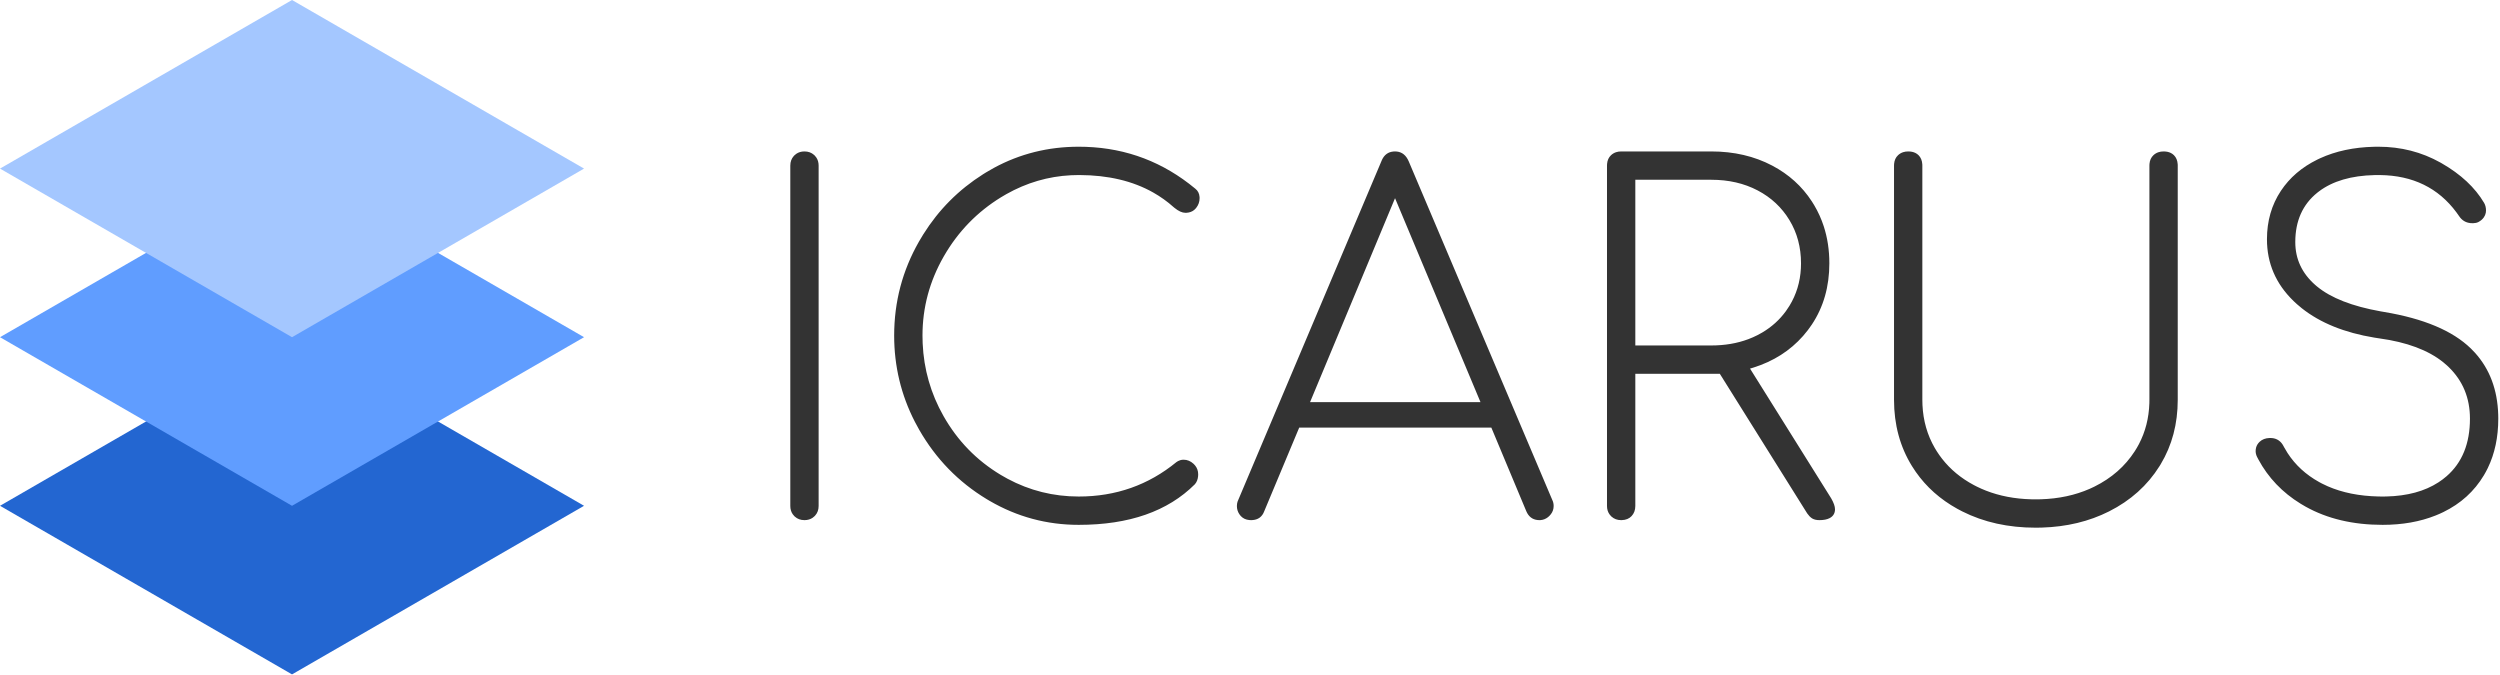
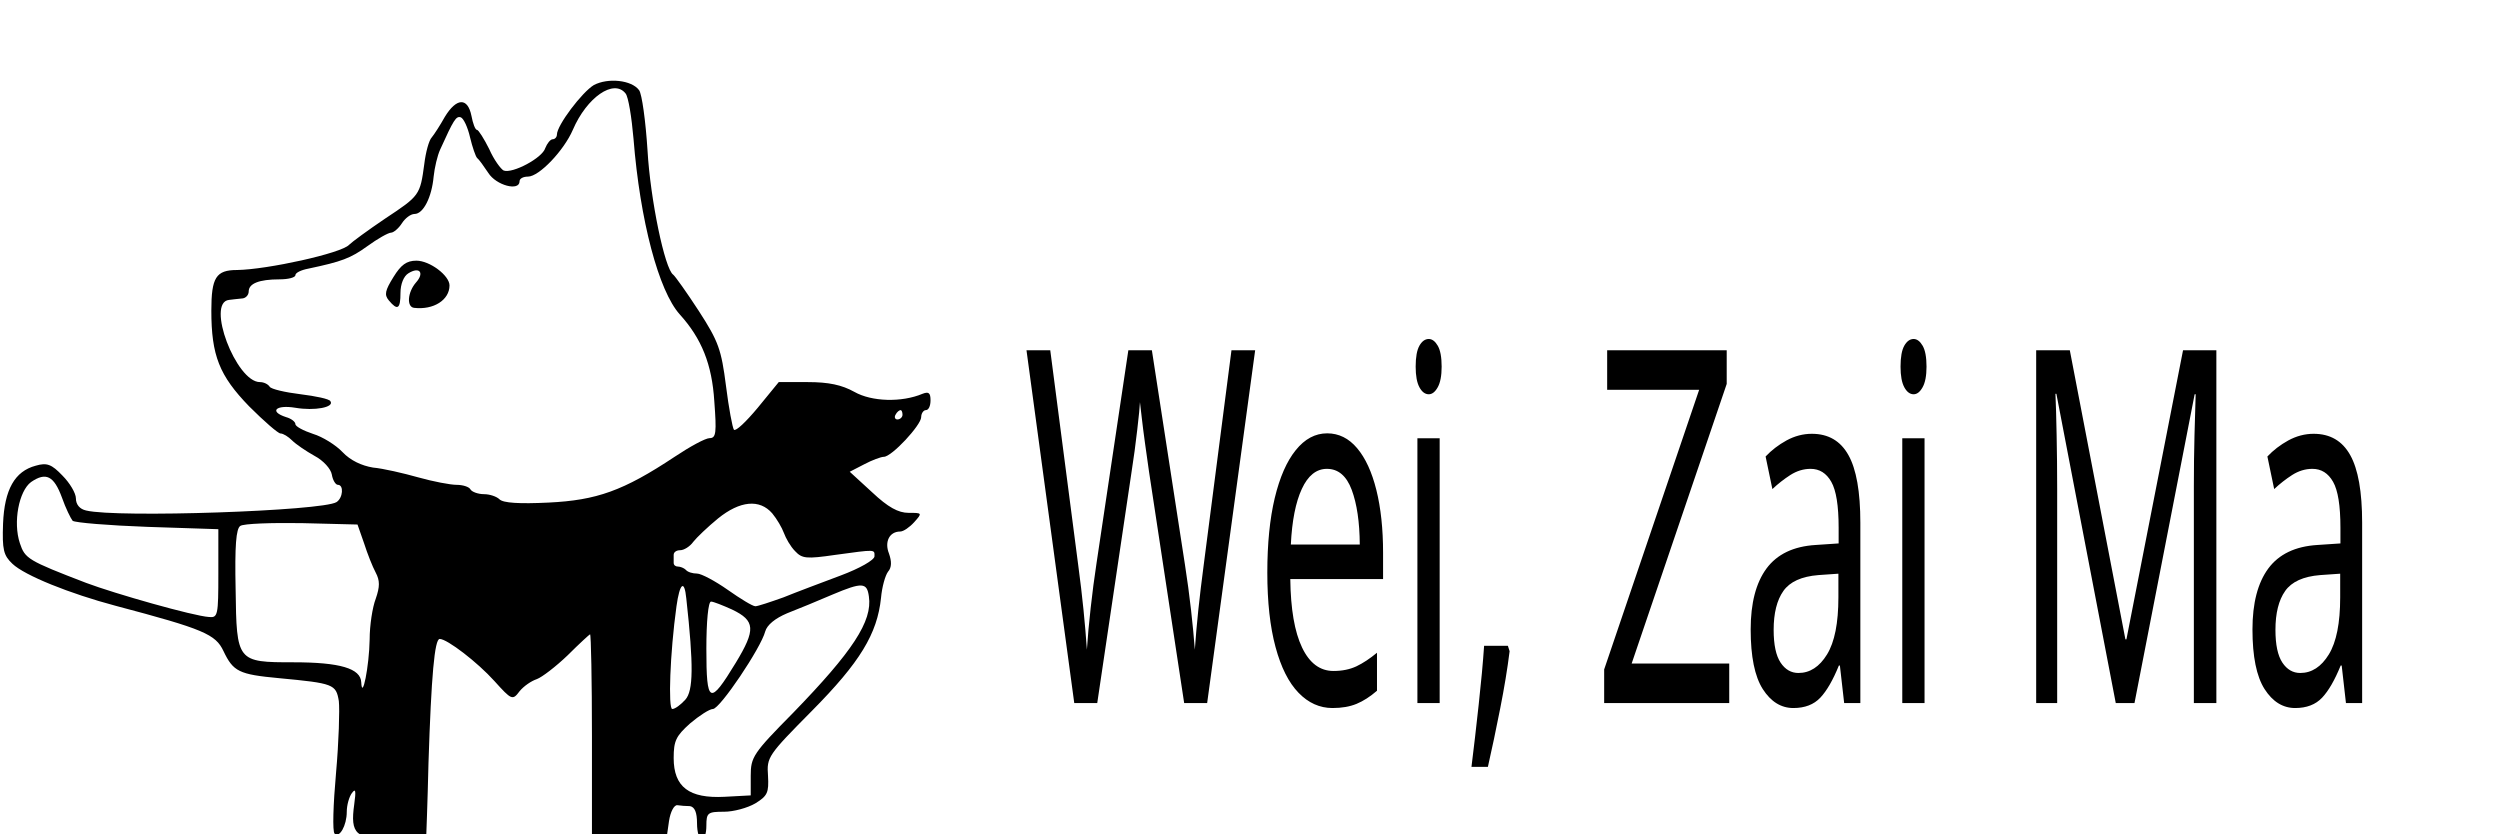
- <svg xmlns="http://www.w3.org/2000/svg" version="1.1" width="949" height="256" viewbox="0 0 949 256">
-   <path fill="#2366d1" d="M110.851 128L221.703 192L110.851 256L0 192Z" />
-   <path fill="#609dff" d="M110.851 64L221.703 128L110.851 192L0 128Z" />
-   <path fill="#a4c7ff" d="M110.851 0L221.703 64L110.851 128L0 64Z" />
-   <g transform="translate(300, 55.695), scale(0.7)" fill="#333">
-     <path d="M 613.888 10.24 L 613.888 137.216 A 60.705 60.705 0 0 0 613.954 140.055 Q 614.553 152.847 620.602 163.316 A 50.135 50.135 0 0 0 621.696 165.12 A 51.598 51.598 0 0 0 624.562 169.185 Q 631.357 177.897 641.762 183.449 A 63.11 63.11 0 0 0 643.456 184.32 A 61.649 61.649 0 0 0 648.369 186.492 Q 659.467 190.833 672.846 191.198 A 90.809 90.809 0 0 0 675.328 191.232 A 90.563 90.563 0 0 0 678.104 191.19 Q 692.78 190.74 704.7 185.489 A 61.259 61.259 0 0 0 707.2 184.32 Q 721.152 177.408 729.088 165.12 A 49.502 49.502 0 0 0 731.322 161.299 Q 736.63 151.203 736.997 139.036 A 60.335 60.335 0 0 0 737.024 137.216 L 737.024 10.24 A 10.857 10.857 0 0 1 737.062 9.315 Q 737.313 6.384 739.2 4.608 A 7.256 7.256 0 0 1 741.925 2.981 Q 743.196 2.56 744.704 2.56 Q 746.956 2.56 748.602 3.369 A 6.472 6.472 0 0 1 750.336 4.608 Q 752.167 6.439 752.361 9.499 A 11.729 11.729 0 0 1 752.384 10.24 L 752.384 137.216 Q 752.384 156.807 743.135 172.194 A 64.077 64.077 0 0 1 742.528 173.184 Q 732.672 188.928 715.136 197.76 Q 698.912 205.931 678.635 206.543 A 109.71 109.71 0 0 1 675.328 206.592 Q 653.056 206.592 635.52 197.76 A 77.835 77.835 0 0 1 632.828 196.338 Q 618.963 188.661 610.337 176.346 A 65.778 65.778 0 0 1 608.256 173.184 Q 598.528 157.44 598.528 137.216 L 598.528 10.24 A 10.857 10.857 0 0 1 598.566 9.315 Q 598.817 6.384 600.704 4.608 A 7.256 7.256 0 0 1 603.429 2.981 Q 604.7 2.56 606.208 2.56 Q 608.46 2.56 610.106 3.369 A 6.472 6.472 0 0 1 611.84 4.608 Q 613.671 6.439 613.865 9.499 A 11.729 11.729 0 0 1 613.888 10.24 Z M 895.488 8.96 A 69.507 69.507 0 0 0 894.88 8.615 Q 879.509 0 861.184 0 A 100.005 100.005 0 0 0 858.79 0.028 Q 842.342 0.422 829.568 6.272 A 61.75 61.75 0 0 0 828.078 6.979 Q 815.456 13.172 808.32 23.936 Q 800.768 35.328 800.768 50.176 Q 800.768 69.697 815.175 83.659 A 59.222 59.222 0 0 0 817.024 85.376 A 60.63 60.63 0 0 0 819.68 87.606 Q 834.727 99.526 859.059 103.529 A 133.91 133.91 0 0 0 861.696 103.936 Q 884.116 107.004 896.419 116.925 A 41.61 41.61 0 0 1 898.432 118.656 A 43.592 43.592 0 0 1 899.28 119.455 Q 910.848 130.653 910.848 147.456 Q 910.848 167.68 898.176 178.688 A 39.281 39.281 0 0 1 893.72 182.034 Q 882.522 189.266 865.531 189.672 A 85.481 85.481 0 0 1 863.488 189.696 A 102.18 102.18 0 0 1 861.3 189.673 Q 845.567 189.336 833.654 184.112 A 55.097 55.097 0 0 1 830.592 182.656 A 56.619 56.619 0 0 1 829.066 181.842 Q 818.274 175.871 811.94 166.114 A 47.528 47.528 0 0 1 809.984 162.816 A 12.115 12.115 0 0 0 809.808 162.46 Q 807.734 158.428 803.571 158.002 A 9.942 9.942 0 0 0 802.56 157.952 A 12.194 12.194 0 0 0 802.217 157.957 Q 798.871 158.051 796.8 160 A 7.449 7.449 0 0 0 796.119 160.731 Q 794.934 162.191 794.688 164.094 A 8.003 8.003 0 0 0 794.624 165.12 A 6.218 6.218 0 0 0 794.708 166.137 Q 794.803 166.708 795.004 167.28 A 7.895 7.895 0 0 0 795.392 168.192 A 65.044 65.044 0 0 0 796.099 169.546 Q 804.091 184.419 819.055 193.615 A 74.4 74.4 0 0 0 821.76 195.2 Q 839.424 205.056 863.488 205.056 Q 879.548 205.056 892.299 199.951 A 62.036 62.036 0 0 0 896.384 198.144 Q 910.592 191.232 918.4 178.176 A 51.186 51.186 0 0 0 920.533 174.225 Q 926.208 162.515 926.208 147.456 A 72.811 72.811 0 0 0 926.178 145.354 Q 925.592 125.061 913.589 111.755 A 49.8 49.8 0 0 0 911.36 109.44 Q 896.512 94.976 864.256 89.6 A 157.882 157.882 0 0 1 862.446 89.288 Q 839.242 85.142 827.904 75.776 A 41.218 41.218 0 0 1 826.977 74.987 Q 816.128 65.472 816.128 51.712 A 49.293 49.293 0 0 1 816.128 51.578 Q 816.175 34.522 828.032 24.96 A 35.234 35.234 0 0 1 828.891 24.289 Q 840.118 15.794 859.213 15.381 A 91.194 91.194 0 0 1 861.184 15.36 A 73.044 73.044 0 0 1 862.037 15.365 Q 888.747 15.677 903.514 35.593 A 59.37 59.37 0 0 1 904.96 37.632 Q 907.22 41.022 911.076 41.419 A 10.261 10.261 0 0 0 912.128 41.472 A 14.543 14.543 0 0 0 912.743 41.459 Q 914.336 41.392 915.2 40.96 A 10.655 10.655 0 0 0 915.336 40.891 Q 916.348 40.366 917.135 39.681 A 7.607 7.607 0 0 0 918.4 38.272 Q 919.197 37.122 919.442 35.787 A 6.761 6.761 0 0 0 919.552 34.56 Q 919.552 32.256 918.528 30.464 Q 911.104 17.92 895.488 8.96 Z M 160.311 0.068 A 110.648 110.648 0 0 0 156.416 0 Q 131.565 0 110.402 11.483 A 99.343 99.343 0 0 0 106.112 13.952 A 109.009 109.009 0 0 0 104.543 14.926 Q 84.677 27.489 72.14 47.479 A 111.393 111.393 0 0 0 69.76 51.456 Q 56.32 75.008 56.32 102.4 Q 56.32 127.331 67.56 149.187 A 107.592 107.592 0 0 0 69.888 153.472 Q 83.456 177.152 106.496 191.104 A 103.444 103.444 0 0 0 108.082 192.045 Q 130.459 205.056 156.416 205.056 Q 197.376 205.056 219.392 183.04 Q 220.918 181.296 221.145 178.624 A 11.364 11.364 0 0 0 221.184 177.664 Q 221.184 174.906 219.514 172.852 A 8.614 8.614 0 0 0 218.752 172.032 A 10.501 10.501 0 0 0 218.638 171.925 Q 216.248 169.728 213.248 169.728 A 6.244 6.244 0 0 0 211.549 169.961 Q 210.906 170.141 210.291 170.463 A 7.508 7.508 0 0 0 209.408 171.008 Q 186.624 189.696 156.416 189.696 Q 135.765 189.696 117.743 180.022 A 87.237 87.237 0 0 1 114.048 177.92 Q 94.464 166.144 83.072 146.048 Q 72.704 127.758 71.772 106.604 A 95.549 95.549 0 0 1 71.68 102.4 Q 71.68 79.616 83.2 59.52 A 97.348 97.348 0 0 1 83.35 59.26 Q 94.847 39.346 114.304 27.392 A 88.056 88.056 0 0 1 117.155 25.713 Q 133.663 16.406 152.218 15.466 A 82.911 82.911 0 0 1 156.416 15.36 A 117.212 117.212 0 0 1 156.817 15.361 Q 180.184 15.441 196.829 24.848 A 63.01 63.01 0 0 1 207.872 32.768 A 23.034 23.034 0 0 0 208.339 33.158 Q 211.641 35.84 214.272 35.84 A 9.974 9.974 0 0 0 214.911 35.82 Q 217.343 35.664 219.009 34.296 A 6.873 6.873 0 0 0 219.904 33.408 A 9.994 9.994 0 0 0 220.133 33.126 Q 221.952 30.799 221.952 27.904 A 8.988 8.988 0 0 0 221.929 27.259 Q 221.724 24.398 219.648 22.784 A 110.881 110.881 0 0 0 219.543 22.697 Q 193.686 1.244 160.311 0.068 Z M 551.168 198.4 L 504.064 123.136 L 499.456 123.136 L 458.24 123.136 L 458.24 194.816 Q 458.24 198.144 456.192 200.32 Q 454.232 202.403 450.865 202.492 A 11.487 11.487 0 0 1 450.56 202.496 Q 447.452 202.496 445.349 200.598 A 7.871 7.871 0 0 1 445.056 200.32 A 7.525 7.525 0 0 1 444.182 199.275 Q 442.889 197.403 442.88 194.85 A 10.179 10.179 0 0 1 442.88 194.816 L 442.88 10.24 A 10.857 10.857 0 0 1 442.918 9.315 Q 443.169 6.384 445.056 4.608 A 7.256 7.256 0 0 1 447.781 2.981 Q 449.052 2.56 450.56 2.56 L 499.456 2.56 Q 517.888 2.56 532.48 10.24 Q 545.954 17.332 553.971 29.662 A 58.968 58.968 0 0 1 555.264 31.744 A 56.737 56.737 0 0 1 560.414 43.13 Q 563.456 52.468 563.456 63.232 Q 563.456 82.2 553.946 96.465 A 56.692 56.692 0 0 1 551.808 99.456 A 58.849 58.849 0 0 1 549.212 102.618 Q 538.621 114.637 522.253 119.779 A 72.195 72.195 0 0 1 520.448 120.32 L 564.48 190.72 Q 566.528 194.304 566.528 196.608 A 6.599 6.599 0 0 1 566.478 197.436 Q 566.253 199.208 565.035 200.395 A 5.625 5.625 0 0 1 564.352 200.96 A 6.473 6.473 0 0 1 563.547 201.443 Q 561.472 202.496 558.08 202.496 Q 555.751 202.496 554.27 201.649 A 4.911 4.911 0 0 1 553.984 201.472 Q 552.654 200.585 551.515 198.93 A 14.447 14.447 0 0 1 551.168 198.4 Z M 399.104 197.632 L 380.16 152.32 L 275.968 152.32 L 257.024 197.632 Q 255.324 202.248 250.396 202.483 A 11.297 11.297 0 0 1 249.856 202.496 A 10.258 10.258 0 0 1 248.931 202.455 Q 246.143 202.203 244.4 200.383 A 6.997 6.997 0 0 1 244.224 200.192 A 8.678 8.678 0 0 1 243.477 199.224 Q 242.176 197.264 242.176 194.816 A 7.805 7.805 0 0 1 242.282 193.521 A 7.181 7.181 0 0 1 242.944 191.488 L 320.512 7.936 A 12.196 12.196 0 0 1 320.852 7.129 Q 322.805 2.936 327.14 2.591 A 10.038 10.038 0 0 1 327.936 2.56 A 9.004 9.004 0 0 1 328.947 2.615 Q 333.29 3.106 335.36 7.936 L 413.184 191.488 Q 413.952 193.024 413.952 194.816 A 7.64 7.64 0 0 1 413.846 196.101 Q 413.457 198.383 411.648 200.192 A 9.044 9.044 0 0 1 410.871 200.886 Q 409.083 202.303 406.879 202.473 A 7.908 7.908 0 0 1 406.272 202.496 A 9.93 9.93 0 0 1 405.339 202.453 Q 400.96 202.04 399.104 197.632 Z M 15.36 10.24 L 15.36 194.816 Q 15.36 197.924 13.462 200.027 A 7.871 7.871 0 0 1 13.184 200.32 A 7.525 7.525 0 0 1 12.139 201.194 Q 10.267 202.487 7.714 202.496 A 10.179 10.179 0 0 1 7.68 202.496 Q 4.572 202.496 2.469 200.598 A 7.871 7.871 0 0 1 2.176 200.32 A 7.525 7.525 0 0 1 1.302 199.275 Q 0.009 197.403 0 194.85 A 10.179 10.179 0 0 1 0 194.816 L 0 10.24 Q 0 7.132 1.898 5.029 A 7.871 7.871 0 0 1 2.176 4.736 A 7.525 7.525 0 0 1 3.221 3.862 Q 5.093 2.569 7.646 2.56 A 10.179 10.179 0 0 1 7.68 2.56 Q 10.788 2.56 12.891 4.458 A 7.871 7.871 0 0 1 13.184 4.736 A 7.525 7.525 0 0 1 14.058 5.781 Q 15.351 7.653 15.36 10.206 A 10.179 10.179 0 0 1 15.36 10.24 Z M 281.856 138.496 L 374.272 138.496 L 327.936 27.904 L 281.856 138.496 Z M 458.24 107.776 L 499.456 107.776 Q 510.418 107.776 519.519 104.362 A 48.175 48.175 0 0 0 524.544 102.144 A 47.471 47.471 0 0 0 527.059 100.761 Q 534.75 96.219 539.878 89.183 A 43.678 43.678 0 0 0 541.824 86.272 Q 547.436 77.109 548.027 65.896 A 50.673 50.673 0 0 0 548.096 63.232 Q 548.096 50.176 541.824 39.808 Q 535.552 29.44 524.544 23.68 Q 513.536 17.92 499.456 17.92 L 458.24 17.92 L 458.24 107.776 Z" vector-effect="non-scaling-stroke" />
+ <svg xmlns="http://www.w3.org/2000/svg" width="600" height="200">
+   <g id="Layer_1">
+     <g stroke="null">
+       <g stroke="null" fill="#000000" transform="translate(0 235) scale(0.1 -0.1)">
+         <path stroke="null" d="m1425.16,2145.818c-28.02,-16.812 -88.544,-96.39 -88.544,-118.806c0,-5.604 -4.483,-11.208 -10.087,-11.208c-5.604,0 -13.45,-10.087 -17.933,-21.295c-6.725,-23.537 -78.457,-61.645 -99.752,-53.799c-6.725,3.362 -23.537,25.779 -34.745,51.557c-12.329,24.658 -25.779,45.953 -29.141,45.953c-4.483,0 -10.087,15.691 -13.45,33.624c-8.967,44.833 -35.866,43.712 -63.886,-2.242c-11.208,-20.175 -25.779,-42.591 -31.383,-49.316c-6.725,-6.725 -14.571,-35.866 -17.933,-63.886c-10.087,-75.094 -11.208,-76.215 -94.148,-131.135c-41.47,-28.02 -79.578,-56.041 -86.303,-62.766c-17.933,-20.175 -196.142,-59.403 -268.995,-60.524c-50.437,0 -61.645,-17.933 -61.645,-97.511c0,-107.598 19.054,-155.793 90.786,-229.767c35.866,-35.866 69.49,-65.007 75.094,-65.007c6.725,0 19.054,-7.846 28.02,-16.812c8.967,-8.967 33.624,-25.779 53.799,-36.987c21.295,-11.208 39.228,-31.383 41.47,-44.833c2.242,-13.45 8.967,-24.658 14.571,-24.658c14.571,0 12.329,-31.383 -3.362,-41.47c-33.624,-21.295 -526.782,-38.108 -600.756,-20.175c-15.691,3.362 -24.658,14.571 -24.658,29.141c0,12.329 -14.571,36.987 -32.504,54.92c-25.779,26.9 -36.987,31.383 -63.886,23.537c-50.437,-13.45 -75.094,-57.161 -78.457,-138.981c-2.242,-62.766 1.121,-76.215 22.416,-96.39c29.141,-28.02 137.86,-71.732 247.7,-100.873c211.834,-56.041 239.854,-68.37 258.908,-108.719c23.537,-49.316 36.987,-56.041 133.377,-65.007c131.135,-12.329 136.739,-14.571 143.464,-54.92c2.242,-20.175 0,-97.511 -6.725,-172.605c-6.725,-75.094 -8.967,-141.222 -3.362,-145.706c11.208,-11.208 29.141,19.054 29.141,52.678c0,15.691 5.604,35.866 12.329,44.833c8.967,12.329 10.087,5.604 5.604,-26.9c-10.087,-71.732 3.362,-84.061 94.148,-84.061c42.591,0 78.457,1.121 78.457,2.242c0,1.121 3.362,82.94 5.604,181.572c6.725,208.471 14.571,297.016 26.9,297.016c17.933,0 90.786,-56.041 131.135,-100.873c41.47,-45.953 43.712,-47.074 60.524,-24.658c10.087,12.329 28.02,24.658 41.47,29.141c12.329,4.483 45.953,30.262 73.974,57.161c28.02,28.02 52.678,50.437 53.799,50.437c2.242,0 4.483,-110.961 4.483,-245.458l0,-246.579l89.665,2.242l89.665,2.242l5.604,39.228c3.362,22.416 12.329,39.228 20.175,38.108c6.725,-1.121 21.295,-2.242 30.262,-2.242c11.208,-2.242 16.812,-14.571 16.812,-41.47c0,-21.295 5.604,-39.228 11.208,-39.228c6.725,0 11.208,15.691 11.208,33.624c0,31.383 3.362,33.624 42.591,33.624c22.416,0 56.041,8.967 75.094,20.175c29.141,17.933 32.504,25.779 30.262,66.128c-3.362,44.833 0,49.316 105.356,155.793c115.444,116.565 156.914,184.934 165.88,271.237c2.242,25.779 10.087,53.799 16.812,62.766c8.967,10.087 8.967,24.658 2.242,43.712c-11.208,28.02 1.121,52.678 26.9,52.678c7.846,0 22.416,10.087 33.624,22.416c20.175,22.416 19.054,22.416 -13.45,22.416c-24.658,0 -49.316,13.45 -87.423,49.316l-53.799,49.316l34.745,17.933c19.054,10.087 40.349,17.933 47.074,17.933c19.054,0 89.665,76.215 89.665,95.269c0,8.967 5.604,16.812 11.208,16.812c6.725,0 11.208,10.087 11.208,23.537c0,17.933 -4.483,21.295 -19.054,15.691c-50.437,-21.295 -122.169,-19.054 -163.639,4.483c-30.262,16.812 -61.645,23.537 -112.081,23.537l-69.49,0l-50.437,-61.645c-28.02,-33.624 -52.678,-57.161 -57.161,-52.678c-3.362,4.483 -12.329,51.557 -19.054,105.356c-11.208,87.423 -17.933,106.477 -65.007,179.33c-29.141,44.833 -57.161,84.061 -61.645,87.423c-20.175,13.45 -54.92,180.451 -61.645,298.136c-4.483,70.611 -13.45,135.618 -20.175,144.585c-17.933,24.658 -75.094,30.262 -108.719,12.329zm76.215,-20.175c6.725,-7.846 14.571,-57.161 19.054,-108.719c15.691,-197.263 60.524,-365.385 110.961,-421.426c52.678,-58.282 77.336,-119.927 82.94,-208.471c5.604,-75.094 4.483,-88.544 -11.208,-88.544c-10.087,0 -47.074,-20.175 -84.061,-44.833c-123.289,-81.819 -187.176,-104.236 -302.62,-109.84c-69.49,-3.362 -108.719,-1.121 -117.685,7.846c-6.725,6.725 -23.537,12.329 -36.987,12.329c-14.571,0 -29.141,5.604 -32.504,11.208c-3.362,6.725 -19.054,11.208 -33.624,11.208c-14.571,0 -56.041,7.846 -91.907,17.933c-35.866,10.087 -84.061,21.295 -108.719,23.537c-26.9,4.483 -53.799,16.812 -72.853,36.987c-15.691,16.812 -48.195,36.987 -70.611,43.712c-23.537,7.846 -42.591,17.933 -42.591,23.537c0,5.604 -10.087,13.45 -22.416,16.812c-41.47,13.45 -24.658,30.262 22.416,22.416c45.953,-7.846 94.148,1.121 84.061,15.691c-2.242,5.604 -35.866,12.329 -71.732,16.812c-36.987,4.483 -70.611,12.329 -73.974,17.933c-4.483,6.725 -14.571,11.208 -23.537,11.208c-57.161,0 -130.014,191.659 -73.974,197.263c6.725,1.121 21.295,2.242 30.262,3.362c8.967,0 16.812,7.846 16.812,16.812c0,19.054 24.658,29.141 73.974,29.141c21.295,0 38.108,4.483 38.108,10.087c0,5.604 13.45,12.329 31.383,15.691c79.578,16.812 100.873,24.658 141.222,53.799c24.658,17.933 50.437,32.504 57.161,32.504c5.604,0 17.933,10.087 25.779,22.416c7.846,12.329 21.295,22.416 30.262,22.416c21.295,0 41.47,40.349 45.953,89.665c2.242,21.295 8.967,50.437 15.691,65.007c32.504,71.732 38.108,80.699 49.316,77.336c6.725,-2.242 16.812,-23.537 22.416,-48.195c5.604,-23.537 13.45,-45.953 16.812,-49.316c4.483,-3.362 15.691,-19.054 26.9,-35.866c19.054,-30.262 75.094,-44.833 75.094,-20.175c0,6.725 8.967,11.208 20.175,11.208c26.9,0 86.303,62.766 107.598,112.081c33.624,78.457 98.632,123.289 126.652,87.423zm664.642,-771.12c0,-5.604 -5.604,-11.208 -12.329,-11.208c-5.604,0 -7.846,5.604 -4.483,11.208c3.362,6.725 8.967,11.208 12.329,11.208c2.242,0 4.483,-4.483 4.483,-11.208zm-2017.464,-198.384c8.967,-25.779 21.295,-50.437 25.779,-56.041c5.604,-4.483 86.303,-11.208 179.33,-14.571l170.364,-5.604l0,-106.477c0,-99.752 -1.121,-106.477 -22.416,-104.236c-36.987,2.242 -226.404,56.041 -294.774,81.819c-140.102,53.799 -146.827,58.282 -159.156,95.269c-16.812,50.437 -2.242,125.531 26.9,146.827c35.866,24.658 54.92,14.571 73.974,-36.987zm1704.757,-38.108c11.208,-13.45 23.537,-34.745 28.02,-47.074c4.483,-12.329 15.691,-32.504 26.9,-43.712c16.812,-17.933 26.9,-19.054 96.39,-8.967c98.632,13.45 94.148,13.45 94.148,-3.362c0,-8.967 -35.866,-29.141 -80.699,-45.953c-44.833,-16.812 -107.598,-40.349 -137.86,-52.678c-31.383,-11.208 -61.645,-21.295 -67.249,-21.295c-6.725,0 -35.866,17.933 -66.128,39.228c-30.262,21.295 -63.886,39.228 -73.974,39.228c-10.087,0 -22.416,3.362 -26.9,8.967c-4.483,4.483 -13.45,7.846 -19.054,7.846c-5.604,0 -10.087,3.362 -10.087,8.967c0,4.483 0,13.45 0,19.054c0,6.725 6.725,11.208 15.691,11.208c8.967,0 23.537,8.967 31.383,20.175c7.846,10.087 34.745,35.866 59.403,56.041c52.678,42.591 99.752,47.074 130.014,12.329zm-979.591,-71.732c7.846,-24.658 20.175,-56.041 28.02,-70.611c10.087,-19.054 10.087,-33.624 0,-62.766c-7.846,-20.175 -14.571,-63.886 -14.571,-97.511c-1.121,-65.007 -17.933,-147.947 -20.175,-103.115c-1.121,33.624 -51.557,48.195 -162.518,48.195c-135.618,0 -136.739,1.121 -138.981,174.847c-2.242,105.356 1.121,145.706 11.208,152.431c7.846,5.604 75.094,7.846 147.947,6.725l133.377,-3.362l15.691,-44.833zm773.361,-132.256c17.933,-162.518 16.812,-221.921 -2.242,-243.217c-11.208,-12.329 -24.658,-22.416 -31.383,-22.416c-10.087,0 -5.604,133.377 10.087,246.579c7.846,56.041 19.054,65.007 23.537,19.054zm438.238,4.483c8.967,-59.403 -39.228,-132.256 -181.572,-279.083c-96.39,-97.511 -101.994,-106.477 -101.994,-151.31l0,-47.074l-62.766,-3.362c-85.182,-4.483 -122.169,23.537 -122.169,93.028c0,41.47 5.604,52.678 39.228,82.94c22.416,19.054 47.074,34.745 54.92,34.745c16.812,0 115.444,146.827 125.531,186.055c4.483,15.691 23.537,31.383 52.678,43.712c25.779,10.087 75.094,30.262 108.719,44.833c71.732,30.262 82.94,29.141 87.423,-4.483zm-328.398,-31.383c56.041,-26.9 57.161,-48.195 8.967,-127.773c-62.766,-103.115 -70.611,-99.752 -70.611,33.624c0,65.007 4.483,113.202 11.208,113.202c5.604,0 28.02,-8.967 50.437,-19.054z" />
+         <path stroke="null" d="m944.331,1685.163c-20.175,-32.504 -22.416,-42.591 -11.208,-56.041c21.295,-25.779 28.02,-20.175 28.02,17.933c0,21.295 7.846,40.349 19.054,47.074c26.9,16.812 39.228,1.121 17.933,-22.416c-20.175,-23.537 -22.416,-58.282 -4.483,-60.524c47.074,-5.604 85.182,19.054 85.182,53.799c0,23.537 -47.074,59.403 -79.578,59.403c-23.537,0 -36.987,-10.087 -54.92,-39.228z" />
+         <path stroke="null" d="m1650.443,197.844c-1.121,-5.604 -3.362,-15.691 -4.483,-22.416c0,-7.846 -15.691,-15.691 -34.745,-17.933c-31.383,-3.362 -33.624,-5.604 -31.383,-50.437c0,-25.779 -2.242,-49.316 -7.846,-52.678c-13.45,-8.967 -17.933,-54.92 -5.604,-57.161c6.725,-2.242 14.571,11.208 17.933,30.262c5.604,26.9 7.846,29.141 14.571,13.45c11.208,-24.658 29.141,-26.9 29.141,-3.362c0,8.967 -7.846,16.812 -16.812,16.812c-10.087,0 -16.812,10.087 -16.812,28.02c0,19.054 5.604,28.02 20.175,28.02c33.624,0 48.195,-22.416 33.624,-49.316c-6.725,-13.45 -12.329,-24.658 -11.208,-25.779c8.967,-13.45 -2.242,-25.779 -20.175,-25.779c-12.329,0 -22.416,-4.483 -22.416,-11.208c0,-6.725 33.624,-11.208 77.336,-11.208c43.712,0 81.819,5.604 85.182,11.208c4.483,6.725 -6.725,11.208 -25.779,11.208c-43.712,0 -57.161,47.074 -20.175,71.732c13.45,8.967 19.054,19.054 13.45,24.658c-5.604,5.604 -12.329,4.483 -14.571,-3.362c-3.362,-7.846 -14.571,-14.571 -26.9,-14.571c-33.624,0 -21.295,48.195 13.45,50.437c14.571,1.121 30.262,-2.242 33.624,-7.846c3.362,-5.604 13.45,-2.242 21.295,7.846c12.329,14.571 7.846,16.812 -36.987,16.812c-43.712,0 -51.557,3.362 -56.041,25.779c-2.242,13.45 -5.604,21.295 -7.846,16.812zm-16.812,-65.007c3.362,-5.604 -3.362,-11.208 -15.691,-11.208c-13.45,0 -23.537,5.604 -23.537,11.208c0,6.725 6.725,11.208 15.691,11.208c8.967,0 20.175,-4.483 23.537,-11.208zm45.953,-89.665c0,-17.933 -3.362,-33.624 -8.967,-33.624c-4.483,0 -8.967,15.691 -8.967,33.624c0,19.054 4.483,33.624 8.967,33.624c5.604,0 8.967,-14.571 8.967,-33.624z" />
+         <path stroke="null" d="m490.401,177.669c-39.228,-6.725 -36.987,-12.329 8.967,-15.691c6.725,-1.121 17.933,-7.846 22.416,-15.691c6.725,-11.208 12.329,-10.087 25.779,3.362c10.087,8.967 22.416,14.571 28.02,11.208c5.604,-4.483 19.054,-1.121 29.141,4.483c17.933,10.087 15.691,11.208 -10.087,12.329c-15.691,0 -35.866,2.242 -44.833,4.483c-7.846,1.121 -34.745,0 -59.403,-4.483z" />
+         <path stroke="null" d="m717.926,181.032c-29.141,-3.362 -43.712,-11.208 -48.195,-26.9c-10.087,-32.504 0,-36.987 25.779,-14.571c19.054,16.812 63.886,22.416 123.289,16.812c6.725,0 13.45,-8.967 13.45,-17.933c0,-8.967 4.483,-16.812 10.087,-16.812c4.483,0 6.725,12.329 3.362,28.02c-3.362,20.175 -12.329,28.02 -30.262,28.02c-14.571,0 -32.504,1.121 -41.47,3.362c-7.846,2.242 -33.624,2.242 -56.041,0z" />
+         <path stroke="null" d="m903.981,169.824c3.362,-7.846 1.121,-16.812 -4.483,-20.175c-16.812,-10.087 -13.45,-28.02 5.604,-28.02c8.967,0 23.537,14.571 32.504,32.504c16.812,31.383 16.812,32.504 -10.087,30.262c-16.812,0 -25.779,-6.725 -23.537,-14.571z" />
+         <path stroke="null" d="m983.559,181.032c12.329,-3.362 29.141,-11.208 36.987,-17.933c10.087,-7.846 20.175,-6.725 33.624,6.725c16.812,17.933 14.571,19.054 -36.987,17.933c-31.383,-1.121 -45.953,-4.483 -33.624,-6.725z" />
+         <path stroke="null" d="m1128.144,173.186c-13.45,-35.866 0,-68.37 32.504,-71.732c41.47,-4.483 39.228,-24.658 -3.362,-24.658c-17.933,0 -33.624,-4.483 -33.624,-11.208c0,-5.604 12.329,-11.208 28.02,-11.208c15.691,0 28.02,-4.483 28.02,-8.967c0,-15.691 -25.779,-35.866 -47.074,-35.866c-11.208,0 -20.175,-4.483 -20.175,-11.208c0,-19.054 39.228,-12.329 65.007,11.208c13.45,13.45 24.658,28.02 24.658,33.624c0,6.725 15.691,11.208 33.624,11.208c25.779,0 33.624,-4.483 33.624,-22.416c0,-12.329 -4.483,-22.416 -11.208,-22.416c-5.604,0 -11.208,-5.604 -11.208,-12.329c0,-28.02 39.228,-1.121 45.953,31.383c8.967,43.712 5.604,48.195 -42.591,48.195c-20.175,0 -36.987,5.604 -36.987,11.208c0,6.725 17.933,11.208 39.228,11.208c38.108,0 39.228,1.121 39.228,44.833l0,44.833l-78.457,0c-58.282,0 -80.699,-4.483 -85.182,-15.691zm69.49,-29.141c-1.121,-25.779 -5.604,-33.624 -24.658,-33.624c-19.054,0 -22.416,5.604 -20.175,31.383c3.362,38.108 1.121,35.866 25.779,35.866c15.691,0 20.175,-7.846 19.054,-33.624zm68.37,0c0,-24.658 -5.604,-33.624 -21.295,-33.624c-14.571,0 -20.175,8.967 -20.175,33.624c0,24.658 5.604,33.624 20.175,33.624c15.691,0 21.295,-8.967 21.295,-33.624z" />
+         <path stroke="null" d="m1379.206,181.032c25.779,-2.242 47.074,-10.087 47.074,-16.812c0,-6.725 -20.175,-31.383 -44.833,-56.041c-24.658,-24.658 -44.833,-47.074 -44.833,-49.316c0,-13.45 26.9,0 50.437,24.658l28.02,30.262l0,-63.886c0,-35.866 4.483,-61.645 8.967,-58.282c5.604,3.362 7.846,34.745 5.604,70.611c-5.604,87.423 11.208,118.806 60.524,113.202c20.175,-2.242 36.987,0 36.987,4.483c0,4.483 -43.712,7.846 -97.511,6.725c-54.92,-1.121 -77.336,-3.362 -50.437,-5.604z" />
+         <path stroke="null" d="m2032.641,158.615c0,-21.295 -6.725,-36.987 -14.571,-36.987c-11.208,0 -10.087,-3.362 1.121,-10.087c10.087,-6.725 13.45,-22.416 10.087,-44.833c-5.604,-39.228 7.846,-44.833 42.591,-16.812c20.175,15.691 20.175,16.812 -5.604,8.967c-24.658,-6.725 -26.9,-4.483 -21.295,30.262c2.242,21.295 1.121,53.799 -3.362,71.732l-7.846,33.624l-1.121,-35.866z" />
+         <path stroke="null" d="m2087.56,166.461c0,-5.604 7.846,-11.208 17.933,-11.208c25.779,0 14.571,-77.336 -17.933,-123.289c-13.45,-19.054 -21.295,-38.108 -17.933,-41.47c3.362,-4.483 7.846,-4.483 10.087,-2.242c1.121,2.242 13.45,20.175 28.02,40.349c15.691,23.537 24.658,52.678 24.658,81.819c0,36.987 3.362,44.833 21.295,44.833c14.571,0 23.537,-11.208 28.02,-38.108c6.725,-38.108 -10.087,-96.39 -29.141,-96.39c-4.483,0 -8.967,-7.846 -8.967,-16.812c0,-24.658 19.054,-20.175 38.108,7.846c12.329,16.812 17.933,50.437 17.933,95.269l0,70.611l-56.041,0c-30.262,0 -56.041,-4.483 -56.041,-11.208z" />
+         <path stroke="null" d="m980.197,142.924c-45.953,-8.967 -118.806,-88.544 -80.699,-88.544c6.725,0 11.208,5.604 11.208,11.208c0,6.725 5.604,11.208 11.208,11.208c20.175,0 11.208,-44.833 -11.208,-58.282c-26.9,-16.812 -29.141,-31.383 -5.604,-31.383c23.537,0 39.228,35.866 39.228,88.544c0,43.712 2.242,45.953 33.624,45.953c30.262,0 32.504,-2.242 22.416,-26.9c-5.604,-14.571 -6.725,-36.987 -3.362,-49.316c2.242,-12.329 0,-25.779 -6.725,-29.141c-7.846,-5.604 -12.329,4.483 -12.329,26.9c0,45.953 -17.933,33.624 -20.175,-13.45l-1.121,-36.987l65.007,3.362l65.007,4.483l-12.329,39.228l-12.329,38.108l-6.725,-36.987l-6.725,-36.987l-2.242,36.987c0,19.054 -5.604,35.866 -12.329,35.866c-5.604,0 -11.208,10.087 -11.208,22.416c0,17.933 7.846,22.416 34.745,22.416c17.933,0 31.383,4.483 28.02,10.087c-8.967,14.571 -62.766,20.175 -105.356,11.208zm39.228,-113.202c-3.362,-8.967 -6.725,-5.604 -6.725,6.725c-1.121,12.329 2.242,19.054 5.604,14.571c3.362,-3.362 4.483,-13.45 1.121,-21.295z" />
+         <path stroke="null" d="m483.676,99.212l-4.483,-50.437l59.403,1.121c31.383,0 58.282,4.483 58.282,7.846c0,4.483 0,26.9 0,49.316c0,32.504 -3.362,38.108 -13.45,28.02c-17.933,-17.933 -84.061,-16.812 -90.786,1.121c-2.242,6.725 -6.725,-8.967 -8.967,-36.987zm101.994,-5.604c0,-12.329 -12.329,-16.812 -44.833,-16.812c-32.504,0 -44.833,4.483 -44.833,16.812c0,12.329 12.329,16.812 44.833,16.812c32.504,0 44.833,-4.483 44.833,-16.812z" />
+         <path stroke="null" d="m720.168,129.474c0,-8.967 7.846,-19.054 16.812,-23.537c8.967,-3.362 16.812,-3.362 16.812,0c0,3.362 -7.846,13.45 -16.812,22.416c-14.571,14.571 -16.812,14.571 -16.812,1.121z" />
+         <path stroke="null" d="m775.088,124.991c-5.604,-65.007 -45.953,-115.444 -89.665,-115.444c-11.208,0 -21.295,-4.483 -21.295,-11.208c0,-24.658 82.94,3.362 101.994,35.866c7.846,11.208 12.329,11.208 23.537,-3.362c7.846,-8.967 23.537,-23.537 34.745,-31.383c15.691,-12.329 19.054,-12.329 19.054,1.121c0,8.967 -13.45,22.416 -29.141,30.262c-25.779,11.208 -29.141,17.933 -24.658,57.161c2.242,24.658 0,44.833 -4.483,44.833c-5.604,0 -8.967,-3.362 -10.087,-7.846z" />
+         <path stroke="null" d="m1464.388,104.816c10.087,-10.087 22.416,-25.779 26.9,-35.866c5.604,-8.967 16.812,-15.691 23.537,-13.45c16.812,5.604 -32.504,66.128 -53.799,66.128c-10.087,0 -8.967,-4.483 3.362,-16.812z" />
+         <path stroke="null" d="m686.544,100.333c0,-5.604 6.725,-12.329 14.571,-15.691c7.846,-3.362 2.242,-10.087 -14.571,-16.812c-19.054,-7.846 -21.295,-12.329 -8.967,-12.329c10.087,-1.121 22.416,4.483 26.9,11.208c4.483,8.967 10.087,7.846 16.812,-2.242c7.846,-12.329 10.087,-12.329 10.087,-1.121c0,14.571 -25.779,47.074 -38.108,47.074c-3.362,0 -6.725,-4.483 -6.725,-10.087z" />
+         <path stroke="null" d="m1784.941,99.212c0,-6.725 36.987,-11.208 89.665,-11.208c52.678,0 89.665,4.483 89.665,11.208c0,6.725 -36.987,11.208 -89.665,11.208c-52.678,0 -89.665,-4.483 -89.665,-11.208z" />
+         <path stroke="null" d="m1717.692,43.172c-14.571,-8.967 -13.45,-11.208 3.362,-11.208c10.087,0 19.054,5.604 19.054,11.208c0,13.45 -1.121,13.45 -22.416,0z" />
+         <path stroke="null" d="m492.643,27.48c-8.967,-10.087 -22.416,-17.933 -29.141,-17.933c-6.725,0 -12.329,-4.483 -12.329,-11.208c0,-5.604 7.846,-11.208 16.812,-11.208c8.967,0 16.812,4.483 16.812,10.087c0,5.604 10.087,12.329 22.416,14.571c14.571,2.242 19.054,7.846 12.329,17.933c-7.846,12.329 -12.329,12.329 -26.9,-2.242z" />
+         <path stroke="null" d="m558.771,26.359c4.483,-8.967 13.45,-16.812 21.295,-16.812c7.846,0 16.812,-6.725 20.175,-13.45c2.242,-7.846 8.967,-10.087 14.571,-5.604c5.604,5.604 -1.121,19.054 -16.812,31.383c-31.383,25.779 -47.074,28.02 -39.228,4.483z" />
+       </g>
+     </g>
+     <text transform="matrix(1.21283 0 0 2.37174 -50.2269 -84.7753)" stroke="#000" xml:space="preserve" text-anchor="start" font-family="'Alumni Sans'" font-size="50" stroke-width="0" id="svg_1" y="106.89" x="243.947" fill="#000000">Wei, Zai Ma</text>
  </g>
</svg>
